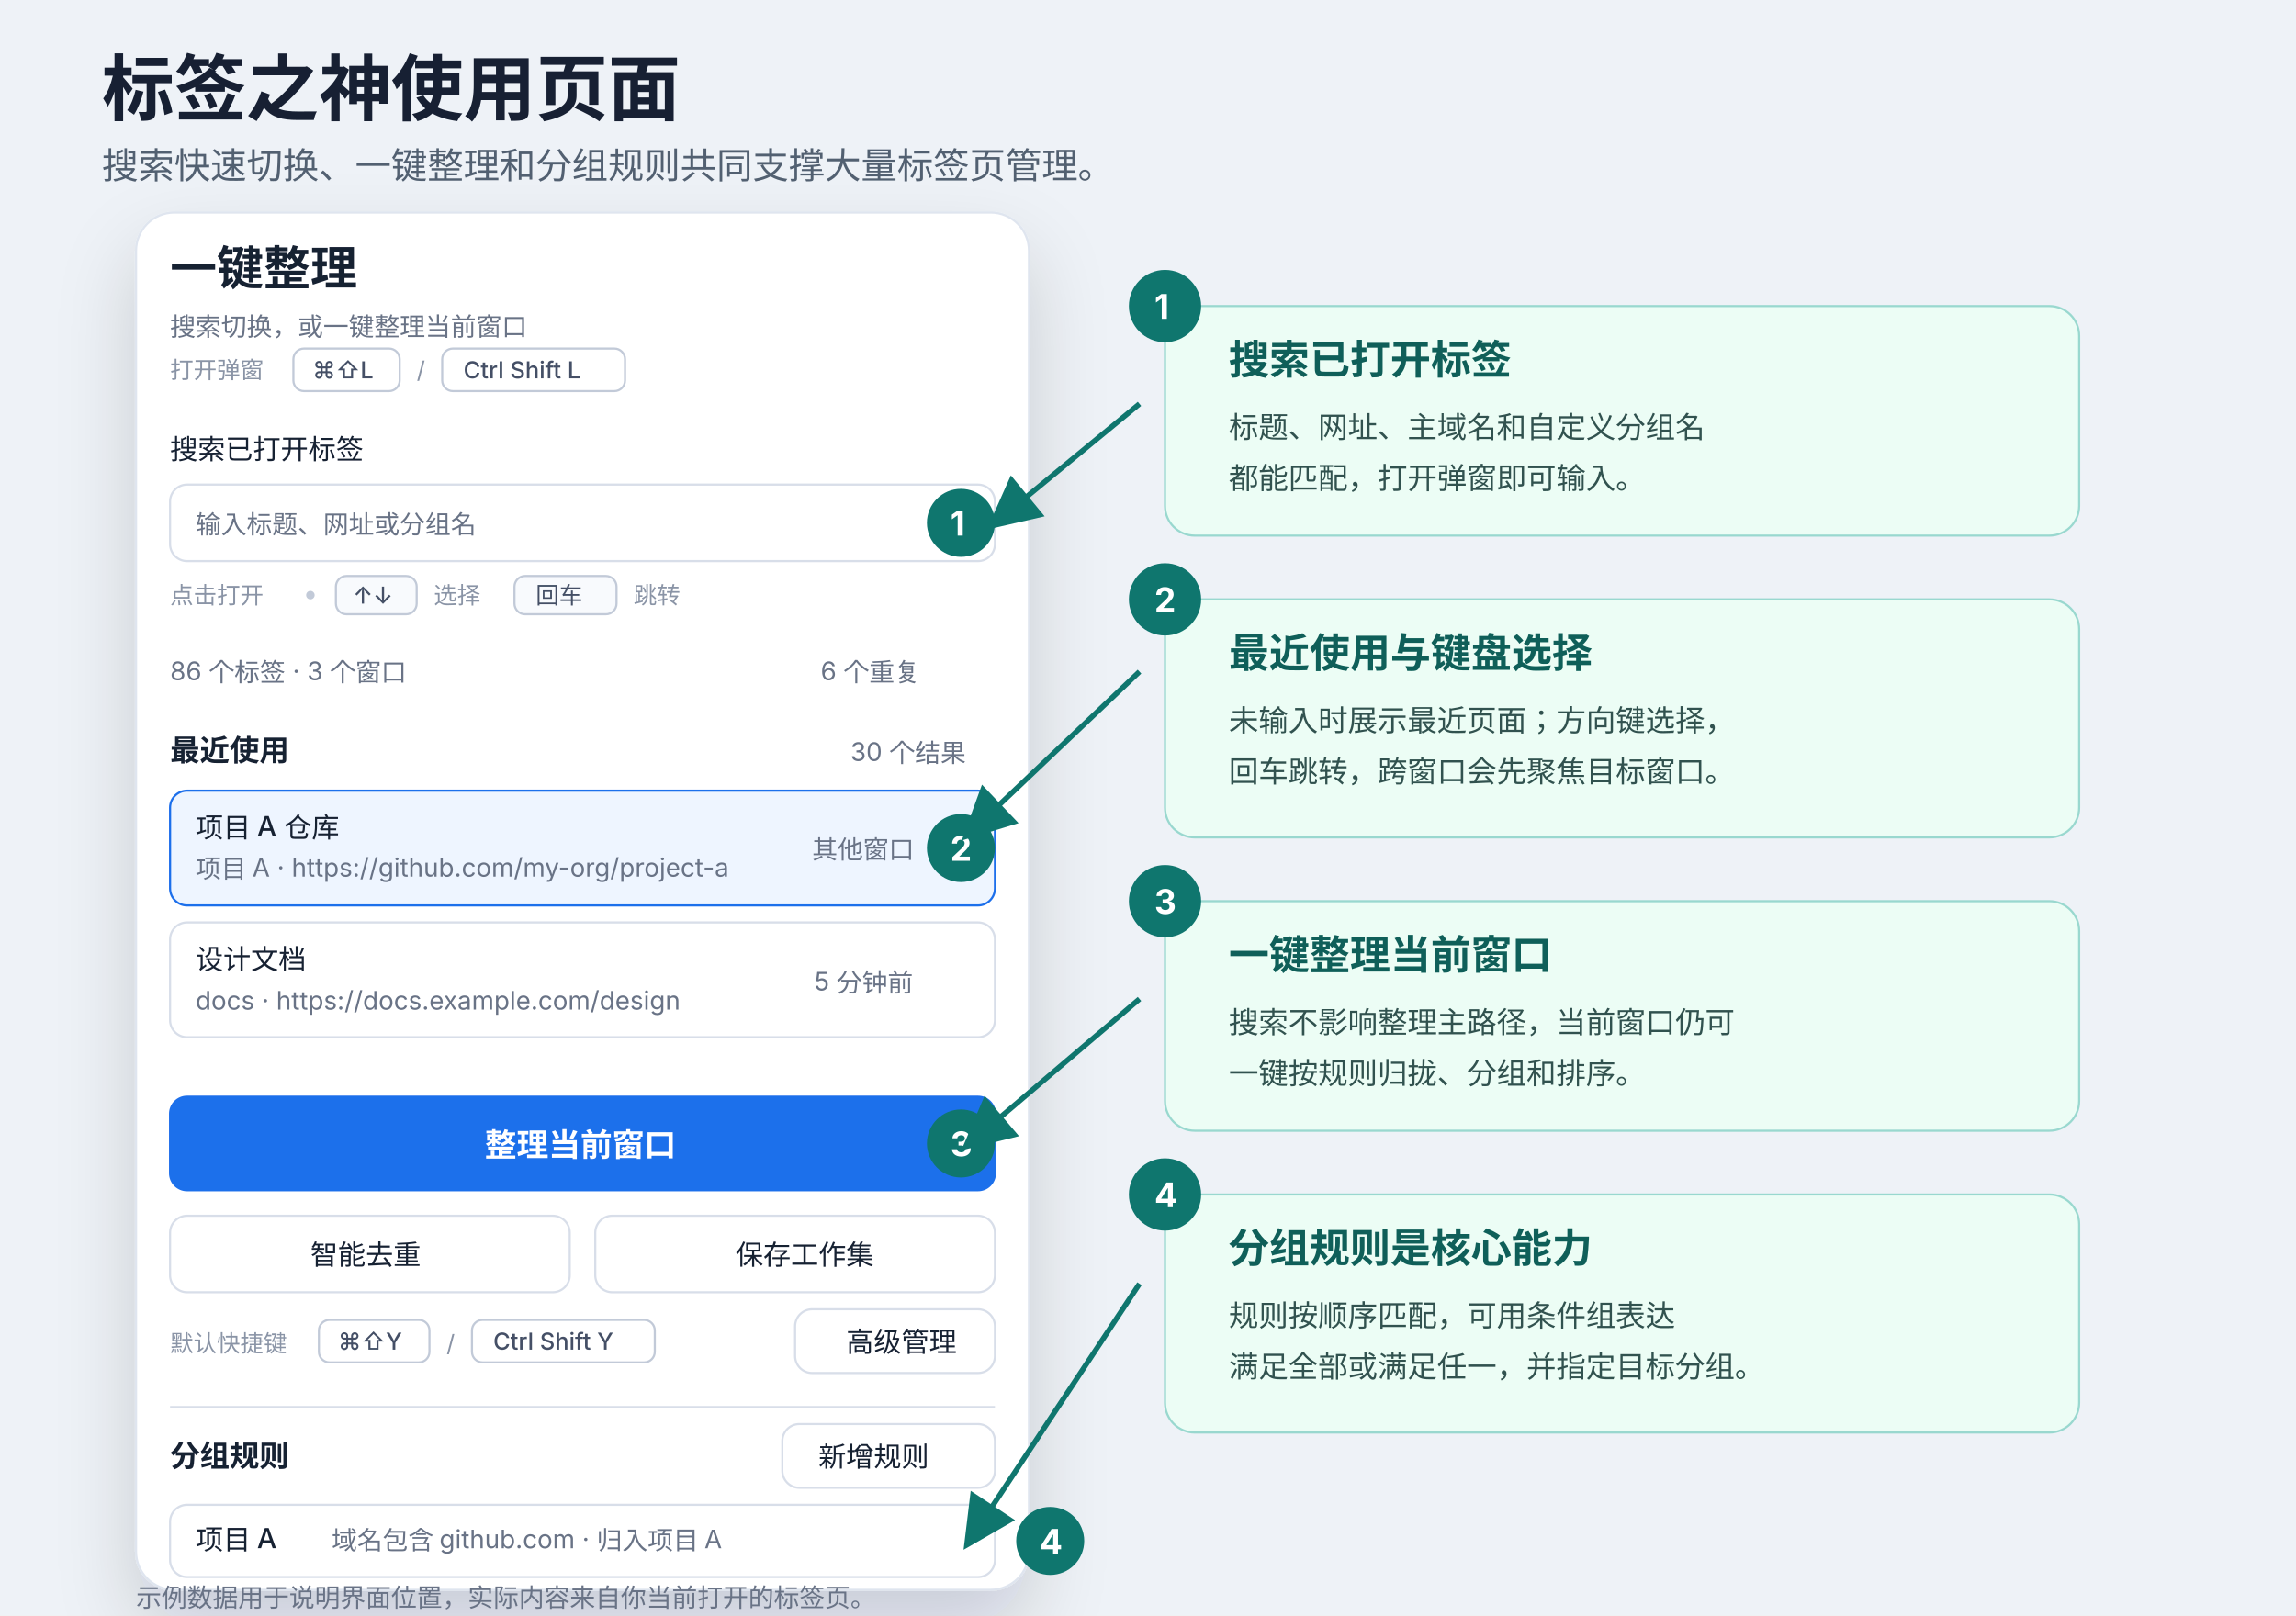
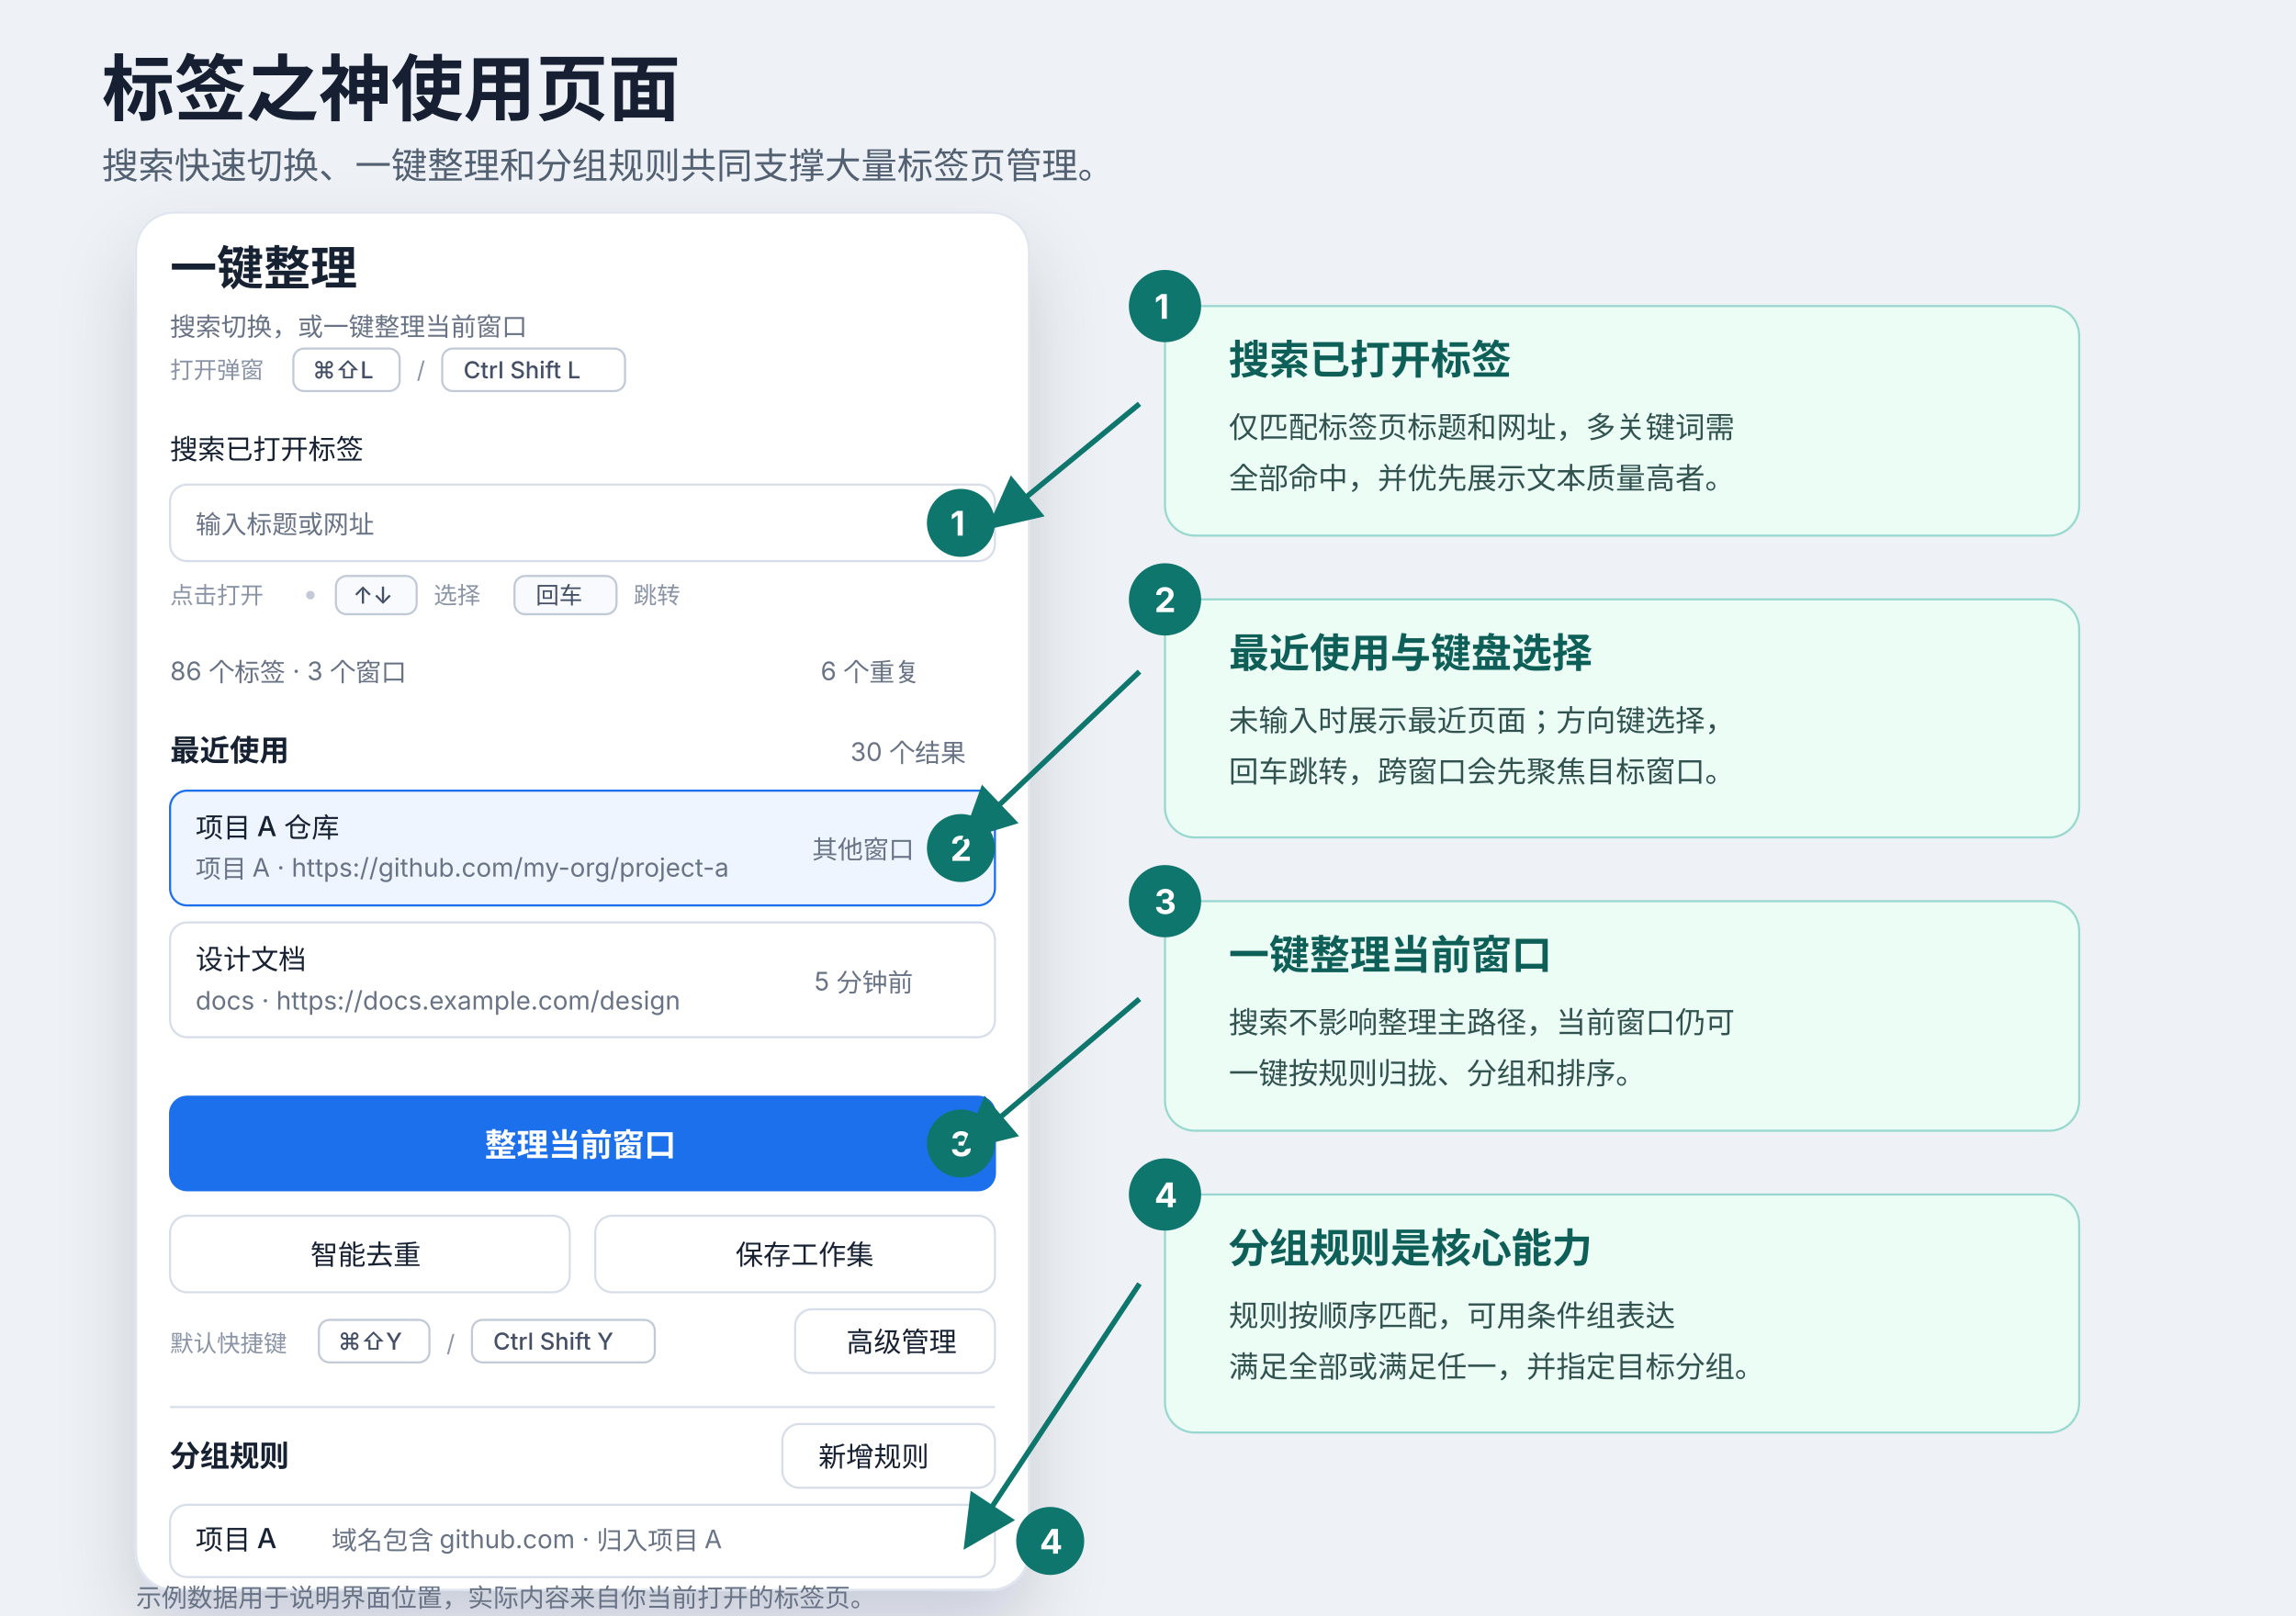
<svg xmlns="http://www.w3.org/2000/svg" width="1080" height="760" viewBox="0 0 1080 760">
  <defs>
    <filter id="shadow" x="-20%" y="-20%" width="140%" height="140%">
      <feDropShadow dx="0" dy="18" stdDeviation="18" flood-color="#0f172a" flood-opacity="0.16" />
    </filter>
    <marker id="arrow" markerWidth="10" markerHeight="10" refX="8" refY="5" orient="auto">
      <path d="M0,0 L10,5 L0,10 Z" fill="#0f766e" />
    </marker>
    <style>
      .page-title { font: 700 34px -apple-system, BlinkMacSystemFont, "Segoe UI", sans-serif; fill: #172033; }
      .page-subtitle { font: 400 17px -apple-system, BlinkMacSystemFont, "Segoe UI", sans-serif; fill: #526071; }
      .popup-title { font: 700 22px -apple-system, BlinkMacSystemFont, "Segoe UI", sans-serif; fill: #172033; }
      .section-title { font: 700 14px -apple-system, BlinkMacSystemFont, "Segoe UI", sans-serif; fill: #172033; }
      .label { font: 500 13px -apple-system, BlinkMacSystemFont, "Segoe UI", sans-serif; fill: #172033; }
      .small { font: 400 12px -apple-system, BlinkMacSystemFont, "Segoe UI", sans-serif; fill: #697386; }
      .tiny { font: 400 11px -apple-system, BlinkMacSystemFont, "Segoe UI", sans-serif; fill: #8a94a6; }
      .button { font: 500 13px -apple-system, BlinkMacSystemFont, "Segoe UI", sans-serif; }
      .button-strong { font: 700 15px -apple-system, BlinkMacSystemFont, "Segoe UI", sans-serif; }
      .callout-title { font: 700 19px -apple-system, BlinkMacSystemFont, "Segoe UI", sans-serif; fill: #0f5f59; }
      .callout-body { font: 400 14px -apple-system, BlinkMacSystemFont, "Segoe UI", sans-serif; fill: #31524f; }
      .num { font: 700 16px -apple-system, BlinkMacSystemFont, "Segoe UI", sans-serif; fill: #ffffff; }
      .kbd { font: 500 11px -apple-system, BlinkMacSystemFont, "Segoe UI", sans-serif; fill: #445066; }
    </style>
  </defs>
  <rect width="1080" height="760" fill="#eef2f7" />
  <text x="48" y="54" class="page-title">标签之神使用页面</text>
  <text x="48" y="84" class="page-subtitle">搜索快速切换、一键整理和分组规则共同支撑大量标签页管理。</text>
  <g id="popup" transform="translate(64 100)" filter="url(#shadow)">
    <rect x="0" y="0" width="420" height="648" rx="18" fill="#ffffff" stroke="#dfe5ef" />
    <text x="16" y="34" class="popup-title">一键整理</text>
    <text x="16" y="58" class="small">搜索切换，或一键整理当前窗口</text>
    <text x="16" y="78" class="tiny">打开弹窗</text>
    <rect x="74" y="64" width="50" height="20" rx="5" fill="#ffffff" stroke="#c2cad8" />
    <text x="83" y="78" class="kbd">⌘⇧L</text>
    <text x="132" y="78" class="tiny">/</text>
    <rect x="144" y="64" width="86" height="20" rx="5" fill="#ffffff" stroke="#c2cad8" />
    <text x="154" y="78" class="kbd">Ctrl Shift L</text>
    <text x="16" y="116" class="label">搜索已打开标签</text>
    <rect x="16" y="128" width="388" height="36" rx="8" fill="#ffffff" stroke="#d8dee9" />
-     <text x="28" y="151" class="small">输入标题、网址或分组名</text>
+     <text x="28" y="151" class="small">输入标题或网址</text>
    <text x="16" y="184" class="tiny">点击打开</text>
    <circle cx="82" cy="180" r="2" fill="#c2cad8" />
    <rect x="94" y="171" width="38" height="18" rx="5" fill="#f8fafd" stroke="#c2cad8" />
    <text x="102" y="184" class="kbd">↑↓</text>
    <text x="140" y="184" class="tiny">选择</text>
    <rect x="178" y="171" width="48" height="18" rx="5" fill="#f8fafd" stroke="#c2cad8" />
    <text x="188" y="184" class="kbd">回车</text>
    <text x="234" y="184" class="tiny">跳转</text>
    <text x="16" y="220" class="small">86 个标签 · 3 个窗口</text>
    <text x="322" y="220" class="small">6 个重复</text>
    <text x="16" y="258" class="section-title">最近使用</text>
    <text x="336" y="258" class="small">30 个结果</text>
    <rect x="16" y="272" width="388" height="54" rx="8" fill="#eef5ff" stroke="#1f6feb" />
    <text x="28" y="294" class="label">项目 A 仓库</text>
    <text x="28" y="313" class="small">项目 A · https://github.com/my-org/project-a</text>
    <text x="318" y="304" class="small">其他窗口</text>
    <rect x="16" y="334" width="388" height="54" rx="8" fill="#ffffff" stroke="#d8dee9" />
    <text x="28" y="356" class="label">设计文档</text>
    <text x="28" y="375" class="small">docs · https://docs.example.com/design</text>
    <text x="319" y="366" class="small">5 分钟前</text>
    <rect x="16" y="416" width="388" height="44" rx="8" fill="#1f6feb" stroke="#1f6feb" />
    <text x="164" y="444" class="button-strong" fill="#ffffff">整理当前窗口</text>
    <rect x="16" y="472" width="188" height="36" rx="8" fill="#ffffff" stroke="#d8dee9" />
    <text x="82" y="495" class="button" fill="#172033">智能去重</text>
    <rect x="216" y="472" width="188" height="36" rx="8" fill="#ffffff" stroke="#d8dee9" />
    <text x="282" y="495" class="button" fill="#172033">保存工作集</text>
    <text x="16" y="536" class="tiny">默认快捷键</text>
    <rect x="86" y="521" width="52" height="20" rx="5" fill="#ffffff" stroke="#c2cad8" />
    <text x="95" y="535" class="kbd">⌘⇧Y</text>
    <text x="146" y="536" class="tiny">/</text>
    <rect x="158" y="521" width="86" height="20" rx="5" fill="#ffffff" stroke="#c2cad8" />
    <text x="168" y="535" class="kbd">Ctrl Shift Y</text>
    <rect x="310" y="516" width="94" height="30" rx="8" fill="#ffffff" stroke="#d8dee9" />
    <text x="334" y="536" class="button" fill="#172033">高级管理</text>
    <line x1="16" y1="562" x2="404" y2="562" stroke="#d8dee9" />
    <text x="16" y="590" class="section-title">分组规则</text>
    <rect x="304" y="570" width="100" height="30" rx="8" fill="#ffffff" stroke="#d8dee9" />
    <text x="321" y="590" class="button" fill="#172033">新增规则</text>
    <rect x="16" y="608" width="388" height="34" rx="8" fill="#ffffff" stroke="#d8dee9" />
    <text x="28" y="629" class="label">项目 A</text>
    <text x="92" y="629" class="small">域名包含 github.com · 归入项目 A</text>
  </g>
  <g id="badges" transform="translate(64 100)">
    <circle cx="388" cy="146" r="16" fill="#0f766e" />
    <text x="383" y="152" class="num">1</text>
    <circle cx="388" cy="299" r="16" fill="#0f766e" />
    <text x="383" y="305" class="num">2</text>
    <circle cx="388" cy="438" r="16" fill="#0f766e" />
    <text x="383" y="444" class="num">3</text>
    <circle cx="430" cy="625" r="16" fill="#0f766e" />
    <text x="425" y="631" class="num">4</text>
  </g>
  <g id="callouts">
    <path d="M536 190 L468 246" stroke="#0f766e" stroke-width="2.5" fill="none" marker-end="url(#arrow)" />
    <rect x="548" y="144" width="430" height="108" rx="14" fill="#ecfdf5" stroke="#99d8cf" />
    <circle cx="548" cy="144" r="17" fill="#0f766e" />
    <text x="543" y="150" class="num">1</text>
    <text x="578" y="176" class="callout-title">搜索已打开标签</text>
-     <text x="578" y="206" class="callout-body">标题、网址、主域名和自定义分组名</text>
-     <text x="578" y="230" class="callout-body">都能匹配，打开弹窗即可输入。</text>
+     <text x="578" y="206" class="callout-body">仅匹配标签页标题和网址，多关键词需</text>
+     <text x="578" y="230" class="callout-body">全部命中，并优先展示文本质量高者。</text>
    <path d="M536 316 L456 392" stroke="#0f766e" stroke-width="2.5" fill="none" marker-end="url(#arrow)" />
    <rect x="548" y="282" width="430" height="112" rx="14" fill="#ecfdf5" stroke="#99d8cf" />
    <circle cx="548" cy="282" r="17" fill="#0f766e" />
    <text x="543" y="288" class="num">2</text>
    <text x="578" y="314" class="callout-title">最近使用与键盘选择</text>
    <text x="578" y="344" class="callout-body">未输入时展示最近页面；方向键选择，</text>
    <text x="578" y="368" class="callout-body">回车跳转，跨窗口会先聚焦目标窗口。</text>
    <path d="M536 470 L456 538" stroke="#0f766e" stroke-width="2.5" fill="none" marker-end="url(#arrow)" />
    <rect x="548" y="424" width="430" height="108" rx="14" fill="#ecfdf5" stroke="#99d8cf" />
    <circle cx="548" cy="424" r="17" fill="#0f766e" />
    <text x="543" y="430" class="num">3</text>
    <text x="578" y="456" class="callout-title">一键整理当前窗口</text>
    <text x="578" y="486" class="callout-body">搜索不影响整理主路径，当前窗口仍可</text>
    <text x="578" y="510" class="callout-body">一键按规则归拢、分组和排序。</text>
    <path d="M536 604 L456 725" stroke="#0f766e" stroke-width="2.5" fill="none" marker-end="url(#arrow)" />
    <rect x="548" y="562" width="430" height="112" rx="14" fill="#ecfdf5" stroke="#99d8cf" />
    <circle cx="548" cy="562" r="17" fill="#0f766e" />
    <text x="543" y="568" class="num">4</text>
    <text x="578" y="594" class="callout-title">分组规则是核心能力</text>
    <text x="578" y="624" class="callout-body">规则按顺序匹配，可用条件组表达</text>
    <text x="578" y="648" class="callout-body">满足全部或满足任一，并指定目标分组。</text>
  </g>
  <text x="64" y="756" class="small">示例数据用于说明界面位置，实际内容来自你当前打开的标签页。</text>
</svg>
